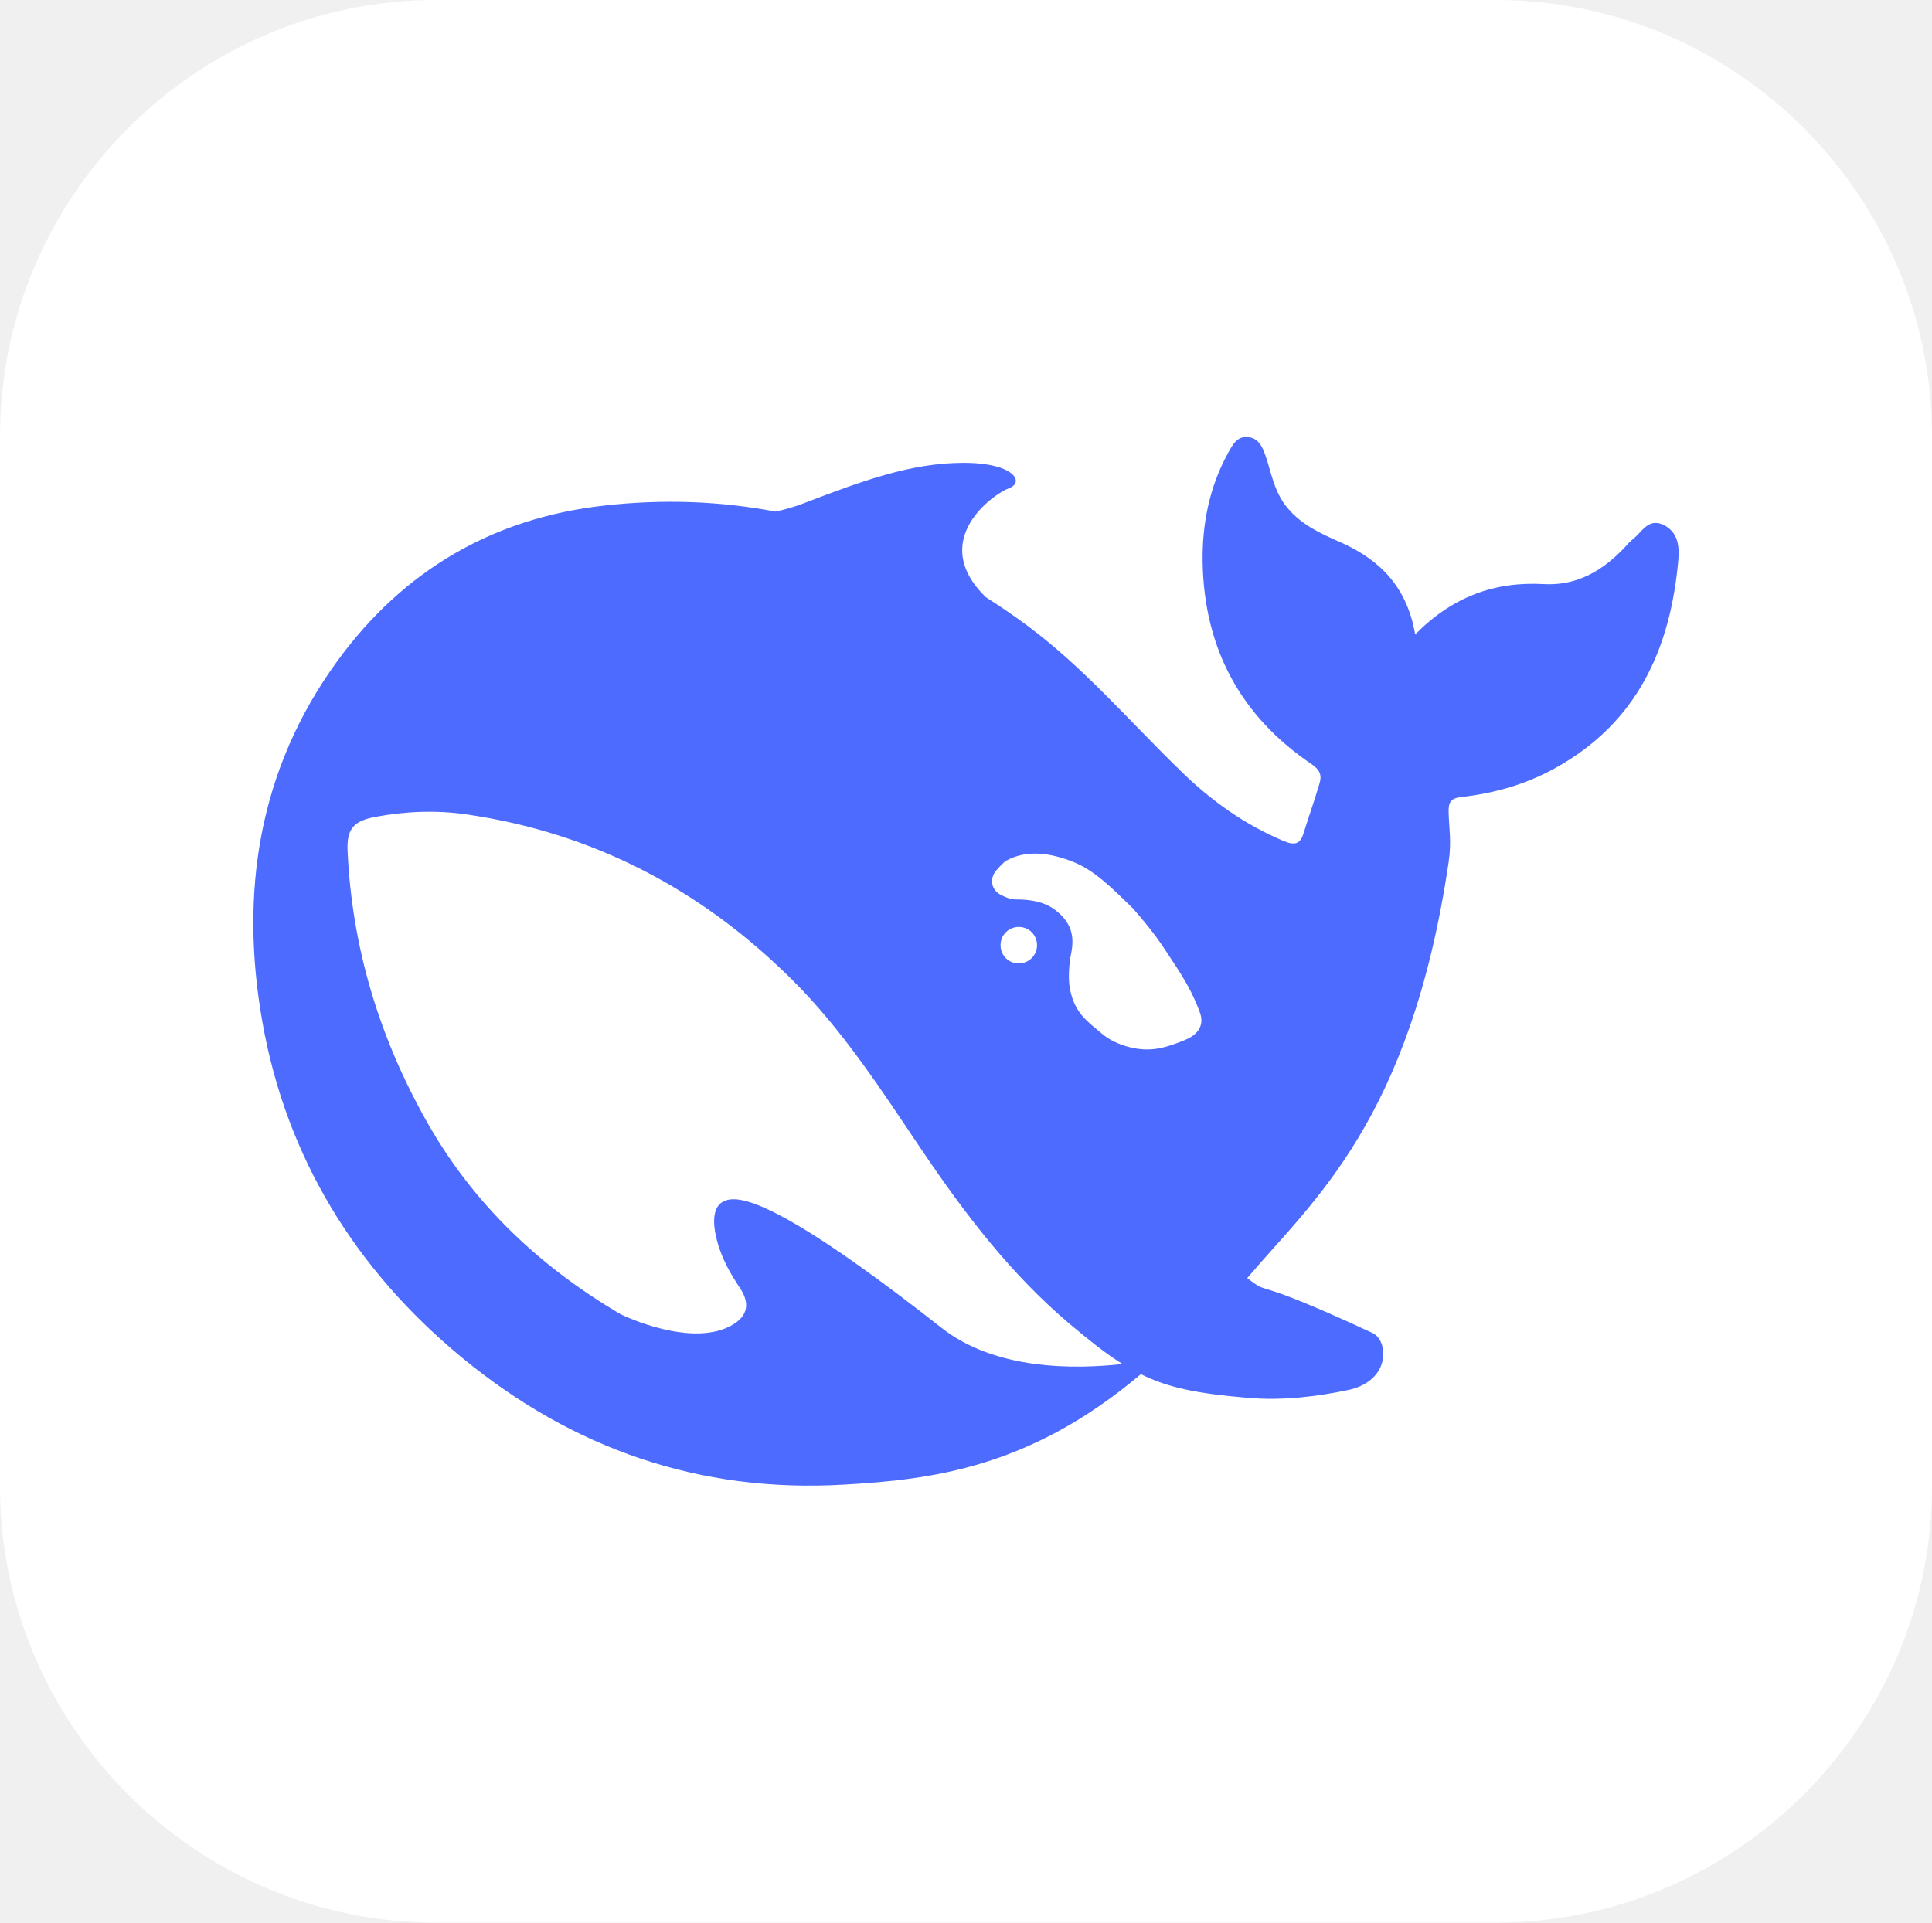
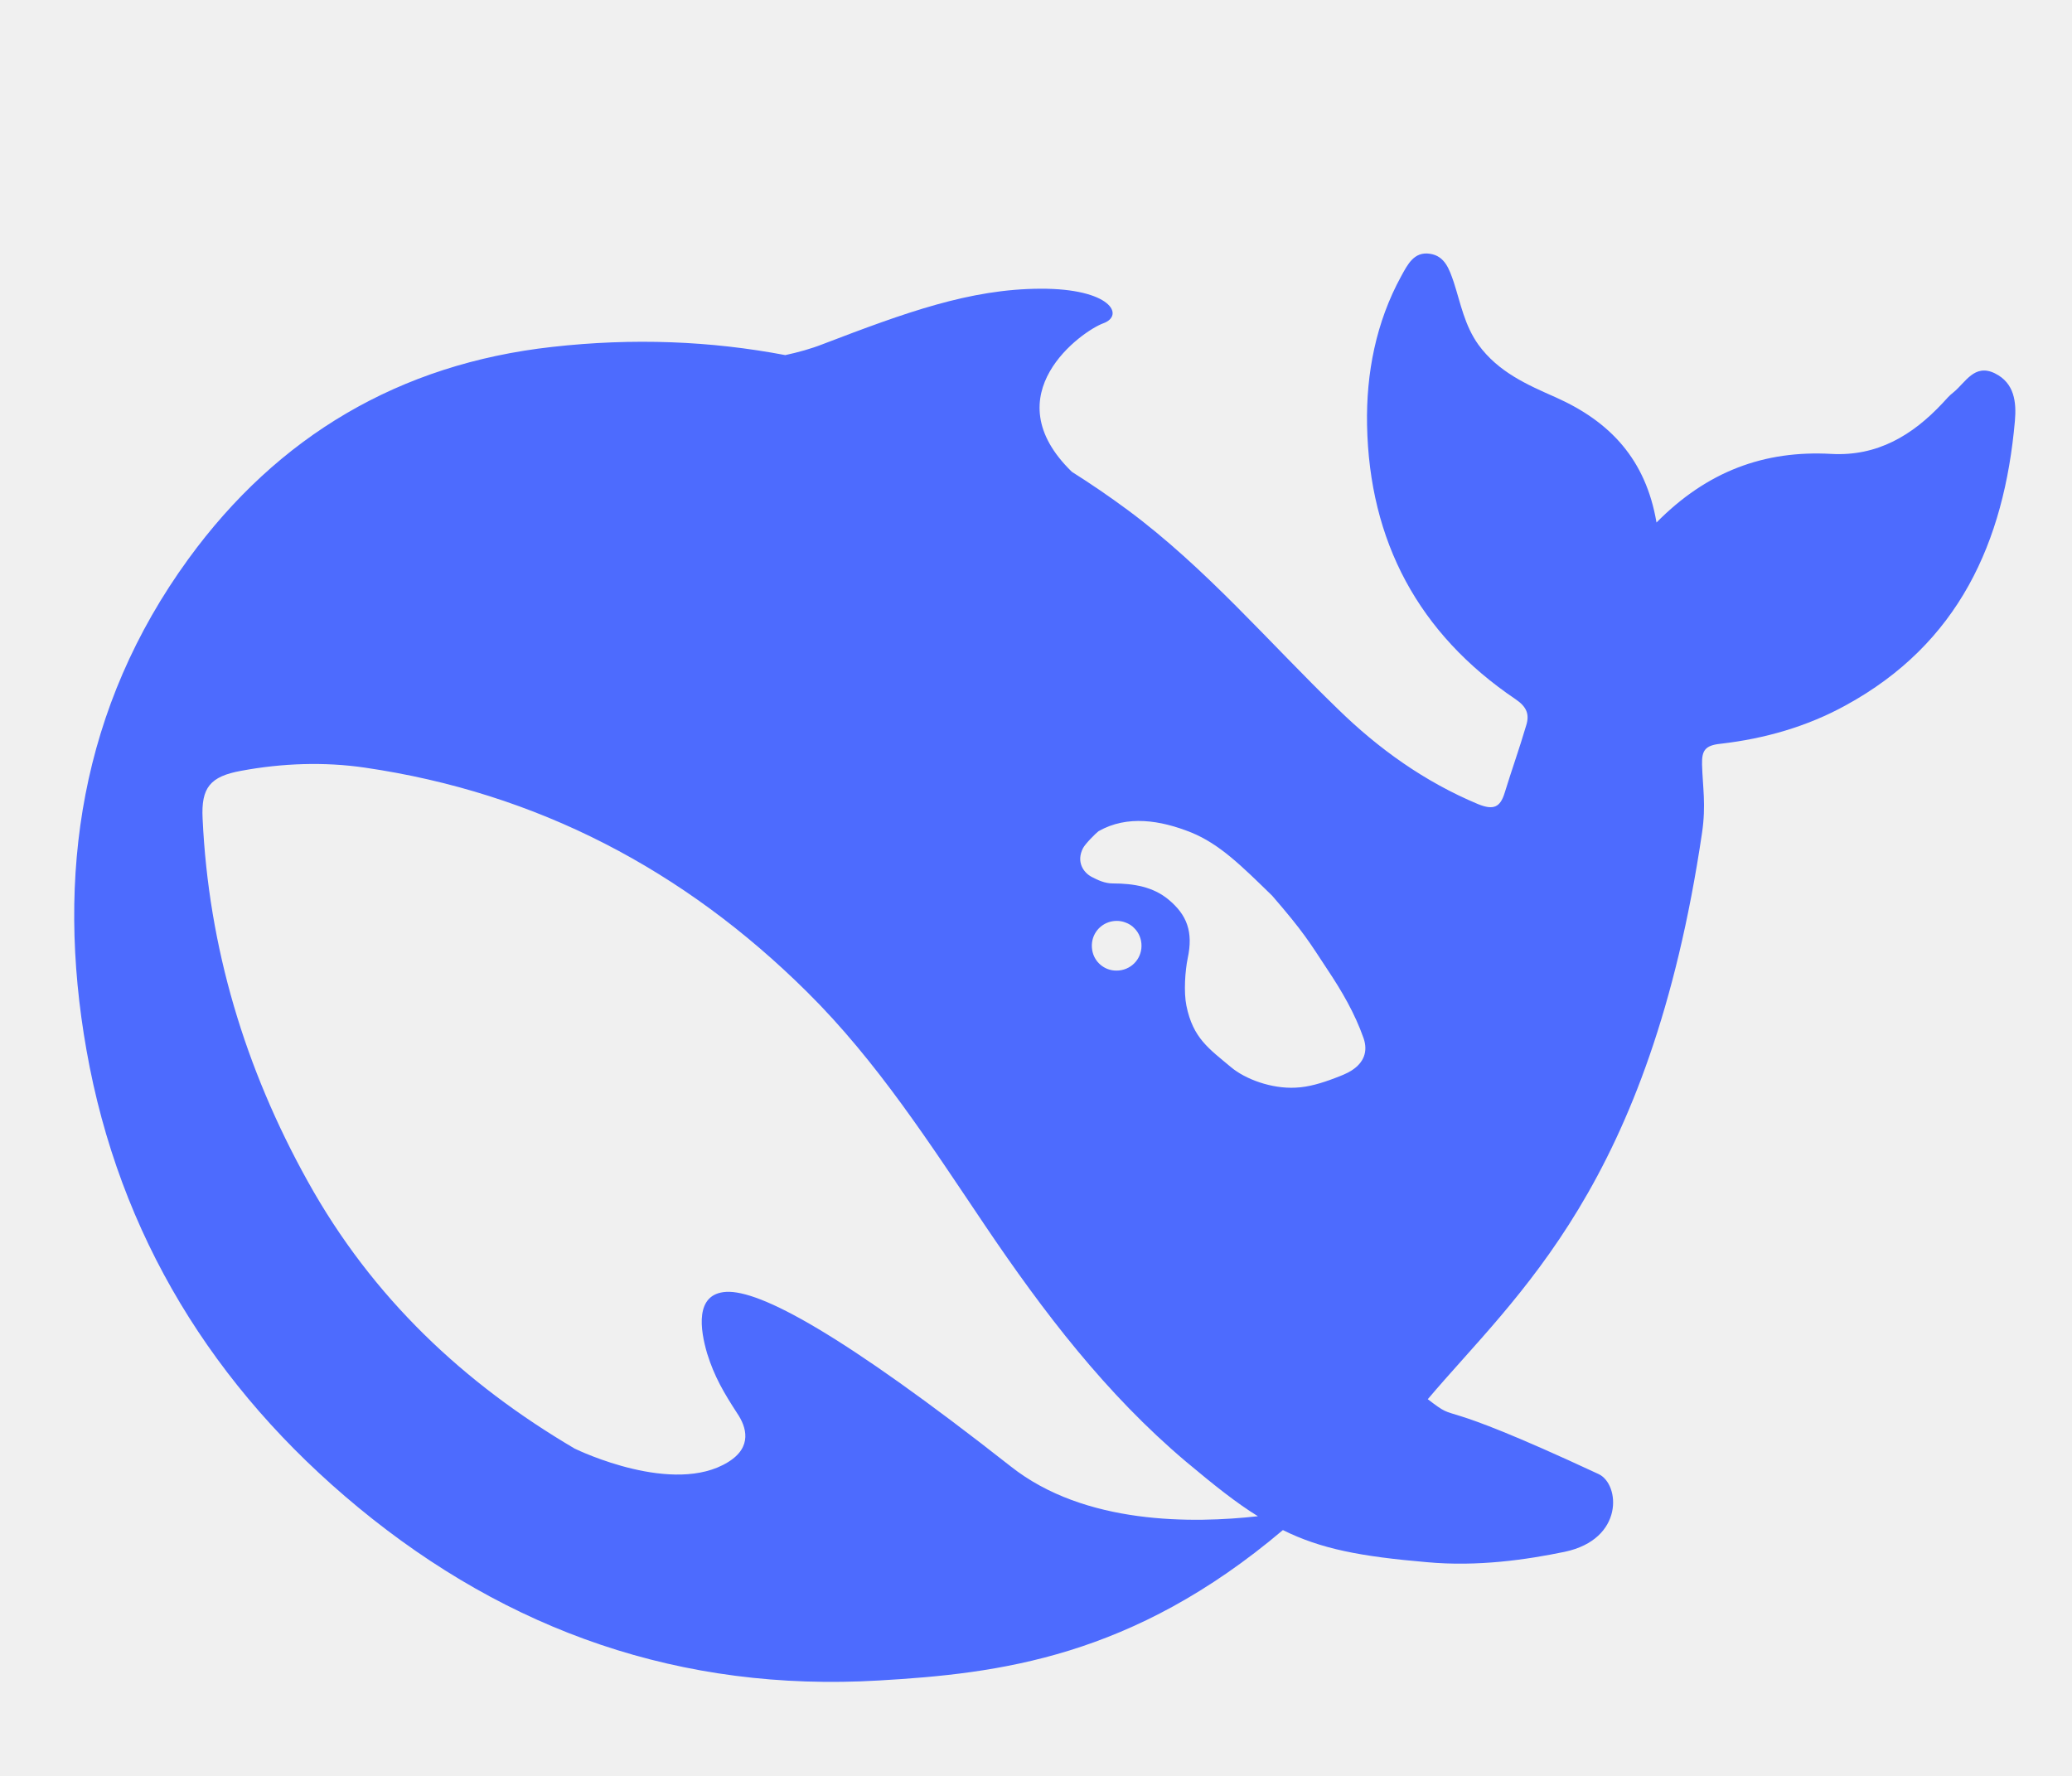
- <svg xmlns="http://www.w3.org/2000/svg" shape-rendering="geometricPrecision" text-rendering="geometricPrecision" image-rendering="optimizeQuality" fill-rule="evenodd" clip-rule="evenodd" viewBox="0 0 512 509.64">
-   <path fill="#fff" d="M115.612 0h280.775C459.974 0 512 52.026 512 115.612v278.415c0 63.587-52.026 115.613-115.613 115.613H115.612C52.026 509.64 0 457.614 0 394.027V115.612C0 52.026 52.026 0 115.612 0z" />
-   <path fill="#4D6BFE" fill-rule="nonzero" d="M440.898 139.167c-4.001-1.961-5.723 1.776-8.062 3.673-.801.612-1.479 1.407-2.154 2.141-5.848 6.246-12.681 10.349-21.607 9.859-13.048-.734-24.192 3.368-34.04 13.348-2.093-12.307-9.048-19.658-19.635-24.37-5.54-2.449-11.141-4.9-15.02-10.227-2.708-3.795-3.447-8.021-4.801-12.185-.861-2.509-1.725-5.082-4.618-5.512-3.139-.49-4.372 2.142-5.601 4.349-4.925 9.002-6.833 18.921-6.647 28.962.432 22.597 9.972 40.597 28.932 53.397 2.154 1.47 2.707 2.939 2.032 5.082-1.293 4.41-2.832 8.695-4.186 13.105-.862 2.817-2.157 3.429-5.172 2.205-10.402-4.346-19.391-10.778-27.332-18.553-13.481-13.044-25.668-27.434-40.873-38.702a177.614 177.614 0 00-10.834-7.409c-15.512-15.063 2.032-27.434 6.094-28.902 4.247-1.532 1.478-6.797-12.251-6.736-13.727.061-26.285 4.653-42.288 10.777-2.34.92-4.801 1.593-7.326 2.142-14.527-2.756-29.608-3.368-45.367-1.593-29.671 3.305-53.368 17.329-70.788 41.272-20.928 28.785-25.854 61.482-19.821 95.59 6.34 35.943 24.683 65.704 52.876 88.974 29.239 24.123 62.911 35.943 101.32 33.677 23.329-1.346 49.307-4.468 78.607-29.27 7.387 3.673 15.142 5.144 28.008 6.246 9.911.92 19.452-.49 26.839-2.019 11.573-2.449 10.773-13.166 6.586-15.124-33.915-15.797-26.47-9.368-33.24-14.573 17.235-20.39 43.213-41.577 53.369-110.222.8-5.448.121-8.877 0-13.287-.061-2.692.553-3.734 3.632-4.041 8.494-.981 16.742-3.305 24.314-7.471 21.975-12.002 30.84-31.719 32.933-55.355.307-3.612-.061-7.348-3.879-9.245v-.003zM249.4 351.89c-32.872-25.838-48.814-34.352-55.4-33.984-6.155.368-5.048 7.41-3.694 12.002 1.415 4.532 3.264 7.654 5.848 11.634 1.785 2.634 3.017 6.551-1.784 9.493-10.587 6.55-28.993-2.205-29.856-2.635-21.421-12.614-39.334-29.269-51.954-52.047-12.187-21.924-19.267-45.435-20.435-70.542-.308-6.061 1.478-8.207 7.509-9.307 7.94-1.471 16.127-1.778 24.068-.615 33.547 4.9 62.108 19.902 86.054 43.66 13.666 13.531 24.007 29.699 34.658 45.496 11.326 16.778 23.514 32.761 39.026 45.865 5.479 4.592 9.848 8.083 14.035 10.656-12.62 1.407-33.673 1.714-48.075-9.676zm15.899-102.519c.521-2.111 2.421-3.658 4.722-3.658a4.74 4.74 0 011.661.305c.678.246 1.293.614 1.786 1.163.861.859 1.354 2.083 1.354 3.368 0 2.695-2.154 4.837-4.862 4.837a4.748 4.748 0 01-4.738-4.034 5.01 5.01 0 01.077-1.981zm47.208 26.915c-2.606.996-5.2 1.778-7.707 1.88-4.679.244-9.787-1.654-12.556-3.981-4.308-3.612-7.386-5.631-8.679-11.941-.554-2.695-.247-6.858.246-9.246 1.108-5.144-.124-8.451-3.754-11.451-2.954-2.449-6.711-3.122-10.834-3.122-1.539 0-2.954-.673-4.001-1.224-1.724-.856-3.139-3-1.785-5.634.432-.856 2.525-2.939 3.018-3.305 5.6-3.185 12.065-2.144 18.034.244 5.54 2.266 9.727 6.429 15.759 12.307 6.155 7.102 7.263 9.063 10.773 14.39 2.771 4.163 5.294 8.451 7.018 13.348.877 2.561.071 4.74-2.341 6.277-.981.625-2.109 1.044-3.191 1.458z" />
+ <svg xmlns="http://www.w3.org/2000/svg" width="84pt" height="72pt" viewBox="0 0 84 72">
+   <path fill="#4D6BFE" fill-rule="nonzero" transform="matrix(0.208341 0 0 0.208341 -10.9797 -13.8563)" d="M440.898 139.167c-4.001-1.961-5.723 1.776-8.062 3.673-.801.612-1.479 1.407-2.154 2.141-5.848 6.246-12.681 10.349-21.607 9.859-13.048-.734-24.192 3.368-34.04 13.348-2.093-12.307-9.048-19.658-19.635-24.37-5.54-2.449-11.141-4.9-15.02-10.227-2.708-3.795-3.447-8.021-4.801-12.185-.861-2.509-1.725-5.082-4.618-5.512-3.139-.49-4.372 2.142-5.601 4.349-4.925 9.002-6.833 18.921-6.647 28.962.432 22.597 9.972 40.597 28.932 53.397 2.154 1.47 2.707 2.939 2.032 5.082-1.293 4.41-2.832 8.695-4.186 13.105-.862 2.817-2.157 3.429-5.172 2.205-10.402-4.346-19.391-10.778-27.332-18.553-13.481-13.044-25.668-27.434-40.873-38.702a177.614 177.614 0 00-10.834-7.409c-15.512-15.063 2.032-27.434 6.094-28.902 4.247-1.532 1.478-6.797-12.251-6.736-13.727.061-26.285 4.653-42.288 10.777-2.34.92-4.801 1.593-7.326 2.142-14.527-2.756-29.608-3.368-45.367-1.593-29.671 3.305-53.368 17.329-70.788 41.272-20.928 28.785-25.854 61.482-19.821 95.59 6.34 35.943 24.683 65.704 52.876 88.974 29.239 24.123 62.911 35.943 101.32 33.677 23.329-1.346 49.307-4.468 78.607-29.27 7.387 3.673 15.142 5.144 28.008 6.246 9.911.92 19.452-.49 26.839-2.019 11.573-2.449 10.773-13.166 6.586-15.124-33.915-15.797-26.47-9.368-33.24-14.573 17.235-20.39 43.213-41.577 53.369-110.222.8-5.448.121-8.877 0-13.287-.061-2.692.553-3.734 3.632-4.041 8.494-.981 16.742-3.305 24.314-7.471 21.975-12.002 30.84-31.719 32.933-55.355.307-3.612-.061-7.348-3.879-9.245v-.003zM249.4 351.89c-32.872-25.838-48.814-34.352-55.4-33.984-6.155.368-5.048 7.41-3.694 12.002 1.415 4.532 3.264 7.654 5.848 11.634 1.785 2.634 3.017 6.551-1.784 9.493-10.587 6.55-28.993-2.205-29.856-2.635-21.421-12.614-39.334-29.269-51.954-52.047-12.187-21.924-19.267-45.435-20.435-70.542-.308-6.061 1.478-8.207 7.509-9.307 7.94-1.471 16.127-1.778 24.068-.615 33.547 4.9 62.108 19.902 86.054 43.66 13.666 13.531 24.007 29.699 34.658 45.496 11.326 16.778 23.514 32.761 39.026 45.865 5.479 4.592 9.848 8.083 14.035 10.656-12.62 1.407-33.673 1.714-48.075-9.676zm15.899-102.519c.521-2.111 2.421-3.658 4.722-3.658a4.74 4.74 0 011.661.305c.678.246 1.293.614 1.786 1.163.861.859 1.354 2.083 1.354 3.368 0 2.695-2.154 4.837-4.862 4.837a4.748 4.748 0 01-4.738-4.034 5.01 5.01 0 01.077-1.981zm47.208 26.915c-2.606.996-5.2 1.778-7.707 1.88-4.679.244-9.787-1.654-12.556-3.981-4.308-3.612-7.386-5.631-8.679-11.941-.554-2.695-.247-6.858.246-9.246 1.108-5.144-.124-8.451-3.754-11.451-2.954-2.449-6.711-3.122-10.834-3.122-1.539 0-2.954-.673-4.001-1.224-1.724-.856-3.139-3-1.785-5.634.432-.856 2.525-2.939 3.018-3.305 5.6-3.185 12.065-2.144 18.034.244 5.54 2.266 9.727 6.429 15.759 12.307 6.155 7.102 7.263 9.063 10.773 14.39 2.771 4.163 5.294 8.451 7.018 13.348.877 2.561.071 4.74-2.341 6.277-.981.625-2.109 1.044-3.191 1.458z" />
</svg>
